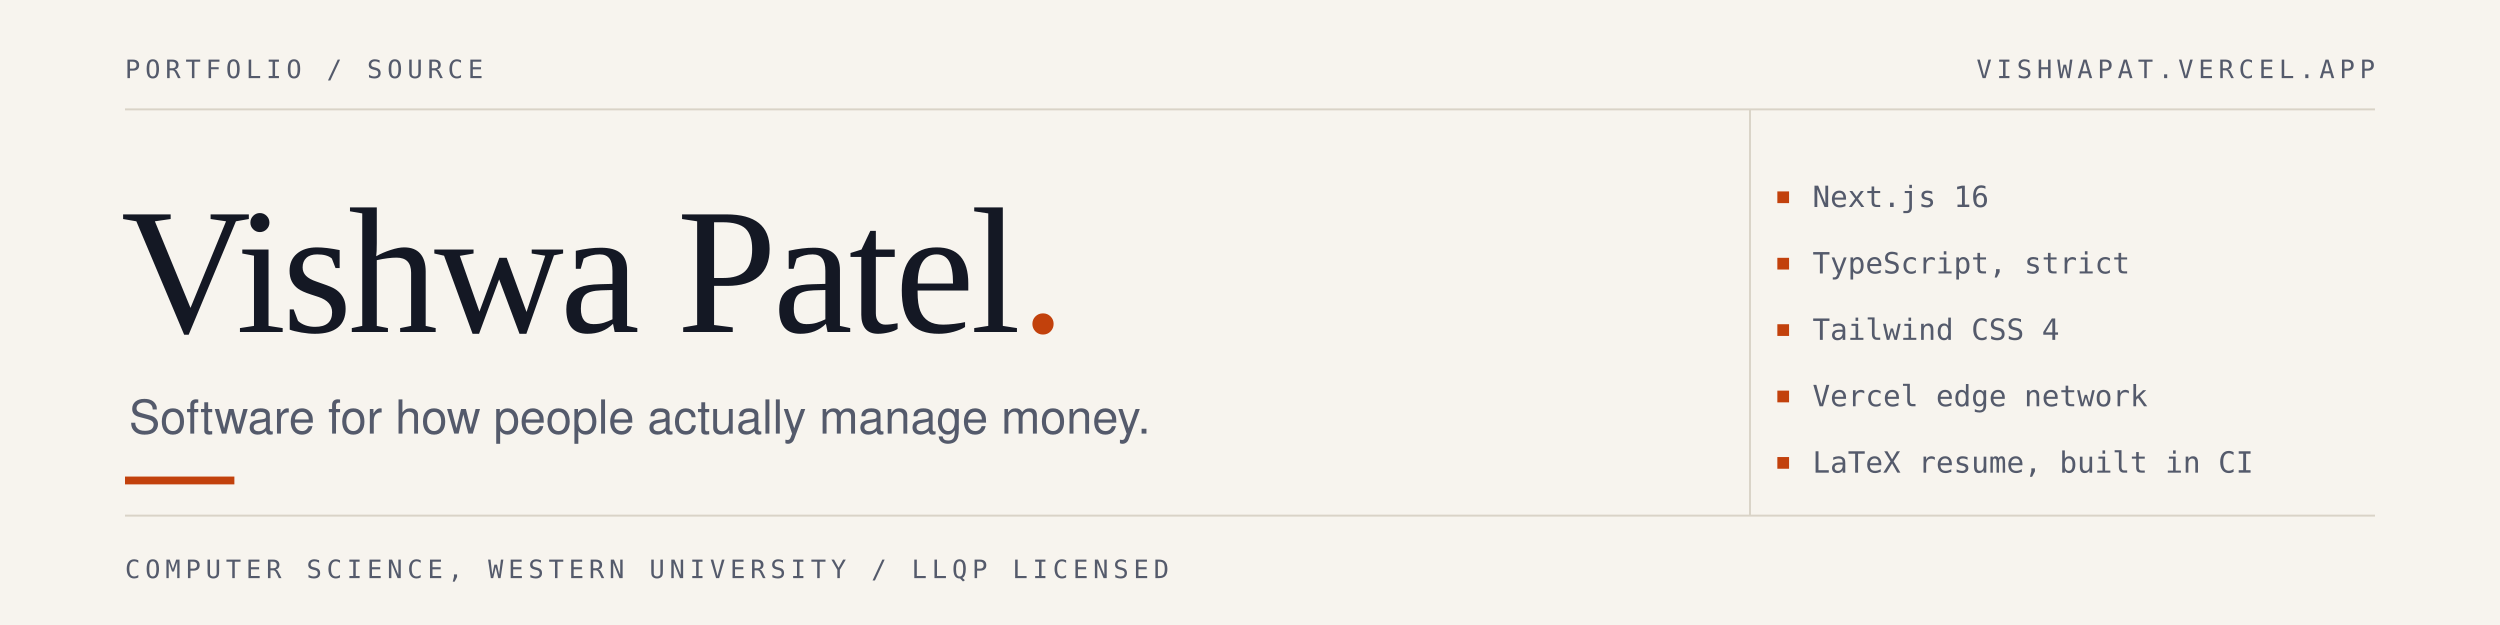
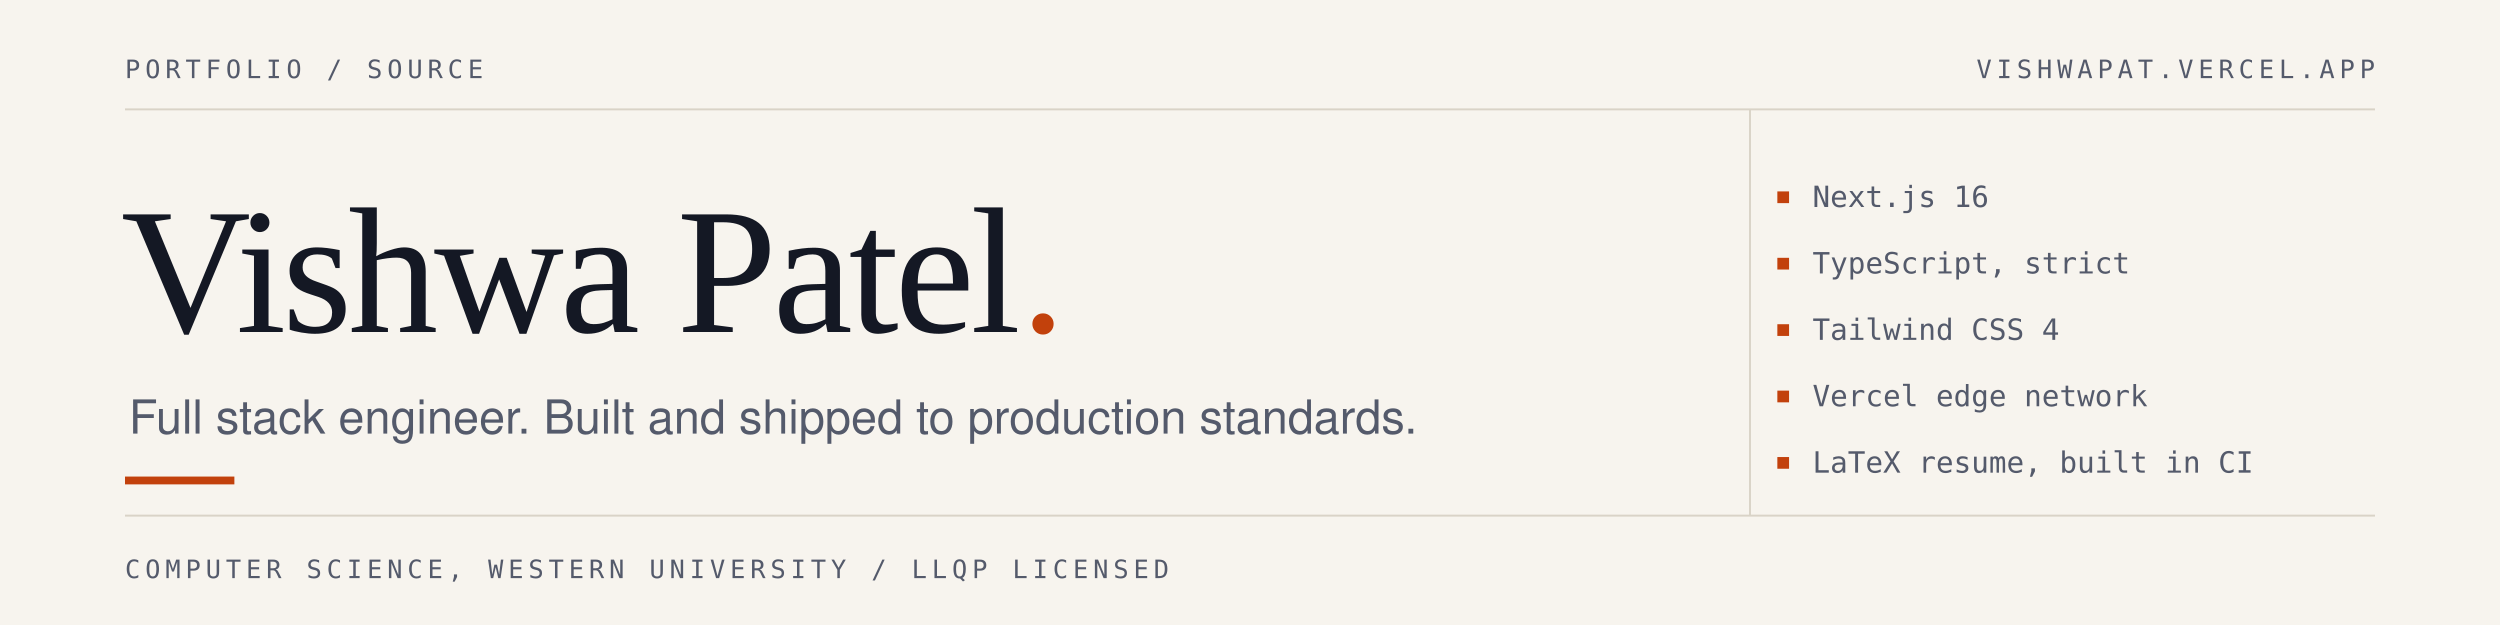
<svg xmlns="http://www.w3.org/2000/svg" width="1280" height="320" viewBox="0 0 1280 320" role="img" aria-labelledby="t d">
  <rect width="1280" height="320" fill="#F7F4EE" />
  <g stroke="#D9D3C7" stroke-width="1">
    <line x1="64" y1="56" x2="1216" y2="56" />
    <line x1="64" y1="264" x2="1216" y2="264" />
    <line x1="896" y1="56" x2="896" y2="264" />
  </g>
  <text x="64" y="40" font-family="ui-monospace, SFMono-Regular, Menlo, Consolas, monospace" font-size="13" letter-spacing="2.5" fill="#545A6B">PORTFOLIO  /  SOURCE</text>
  <text x="1216" y="40" text-anchor="end" font-family="ui-monospace, SFMono-Regular, Menlo, Consolas, monospace" font-size="13" letter-spacing="2.5" fill="#545A6B">VISHWAPAT.VERCEL.APP</text>
  <text x="62" y="170" font-family="Georgia, 'Times New Roman', serif" font-size="92" letter-spacing="-2" fill="#141824">Vishwa Patel<tspan fill="#C2410C">.</tspan>
  </text>
-   <text x="66" y="222" font-family="-apple-system, 'Segoe UI', Helvetica, Arial, sans-serif" font-size="24" fill="#545A6B">Software for how people actually manage money.</text>
+   <text x="66" y="222" font-family="-apple-system, 'Segoe UI', Helvetica, Arial, sans-serif" font-size="24" fill="#545A6B">Full stack engineer. Built and shipped to production standards.</text>
  <rect x="64" y="244" width="56" height="4" fill="#C2410C" />
  <g font-family="ui-monospace, SFMono-Regular, Menlo, Consolas, monospace" font-size="15" fill="#545A6B">
    <text x="928" y="106">Next.js 16</text>
    <text x="928" y="140">TypeScript, strict</text>
    <text x="928" y="174">Tailwind CSS 4</text>
    <text x="928" y="208">Vercel edge network</text>
    <text x="928" y="242">LaTeX resume, built in CI</text>
  </g>
  <g fill="#C2410C">
    <rect x="910" y="98" width="6" height="6" />
    <rect x="910" y="132" width="6" height="6" />
    <rect x="910" y="166" width="6" height="6" />
    <rect x="910" y="200" width="6" height="6" />
    <rect x="910" y="234" width="6" height="6" />
  </g>
  <text x="64" y="296" font-family="ui-monospace, SFMono-Regular, Menlo, Consolas, monospace" font-size="13" letter-spacing="2.5" fill="#545A6B">COMPUTER SCIENCE, WESTERN UNIVERSITY  /  LLQP LICENSED</text>
</svg>
